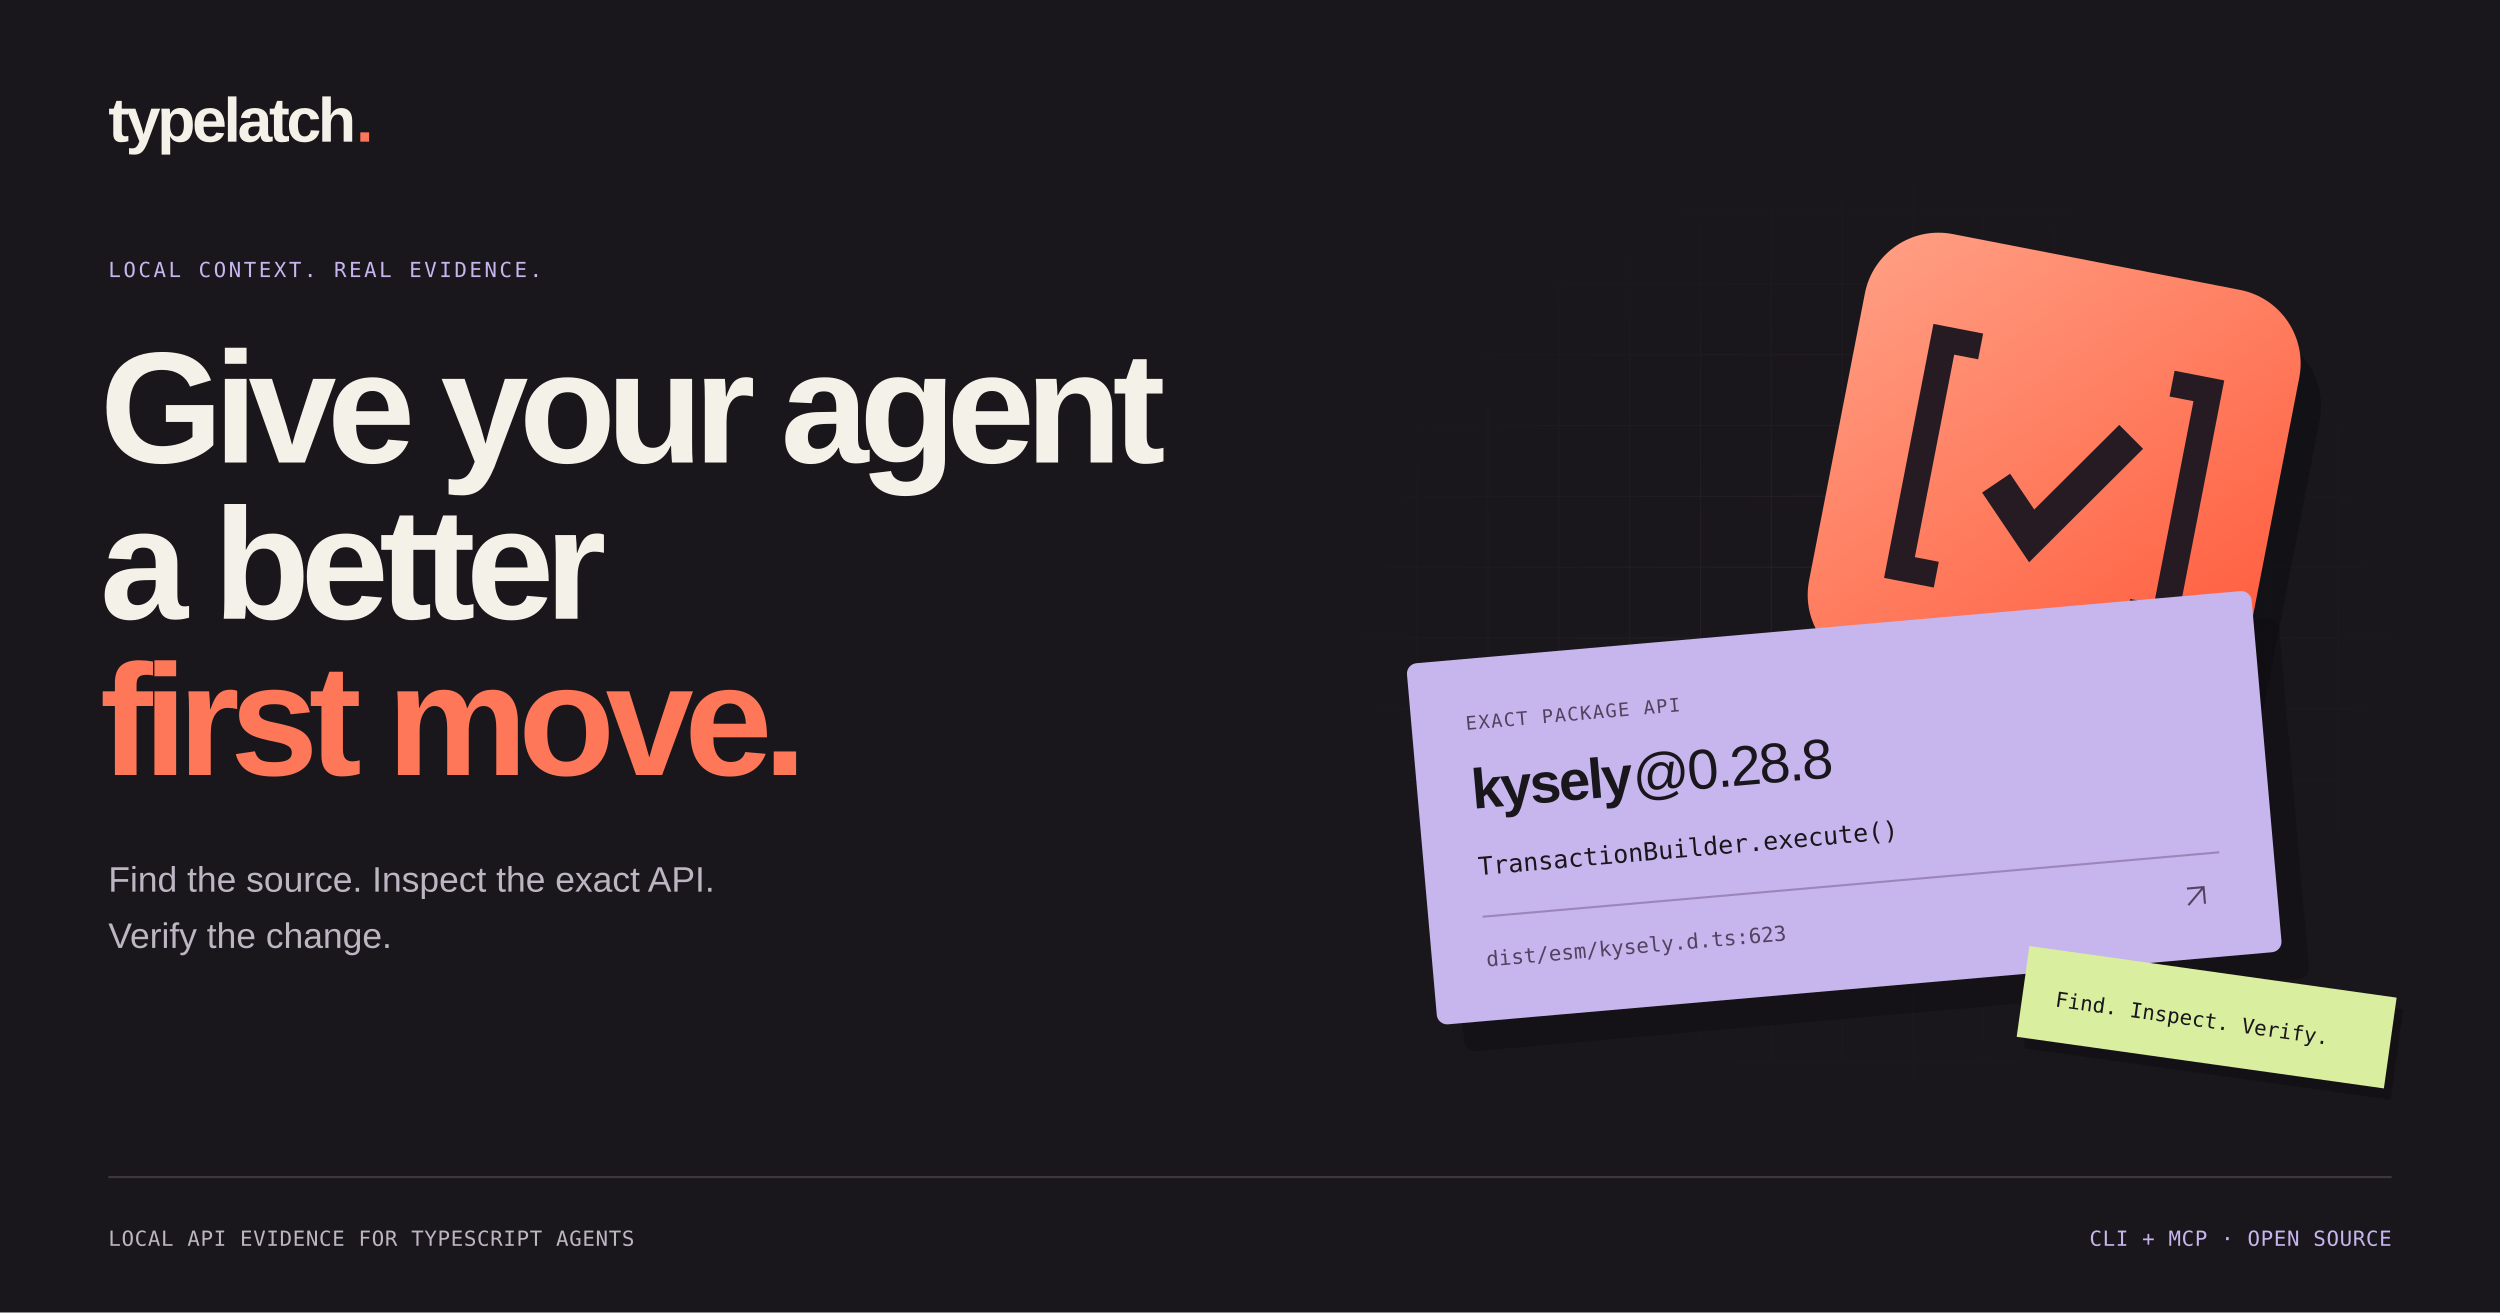
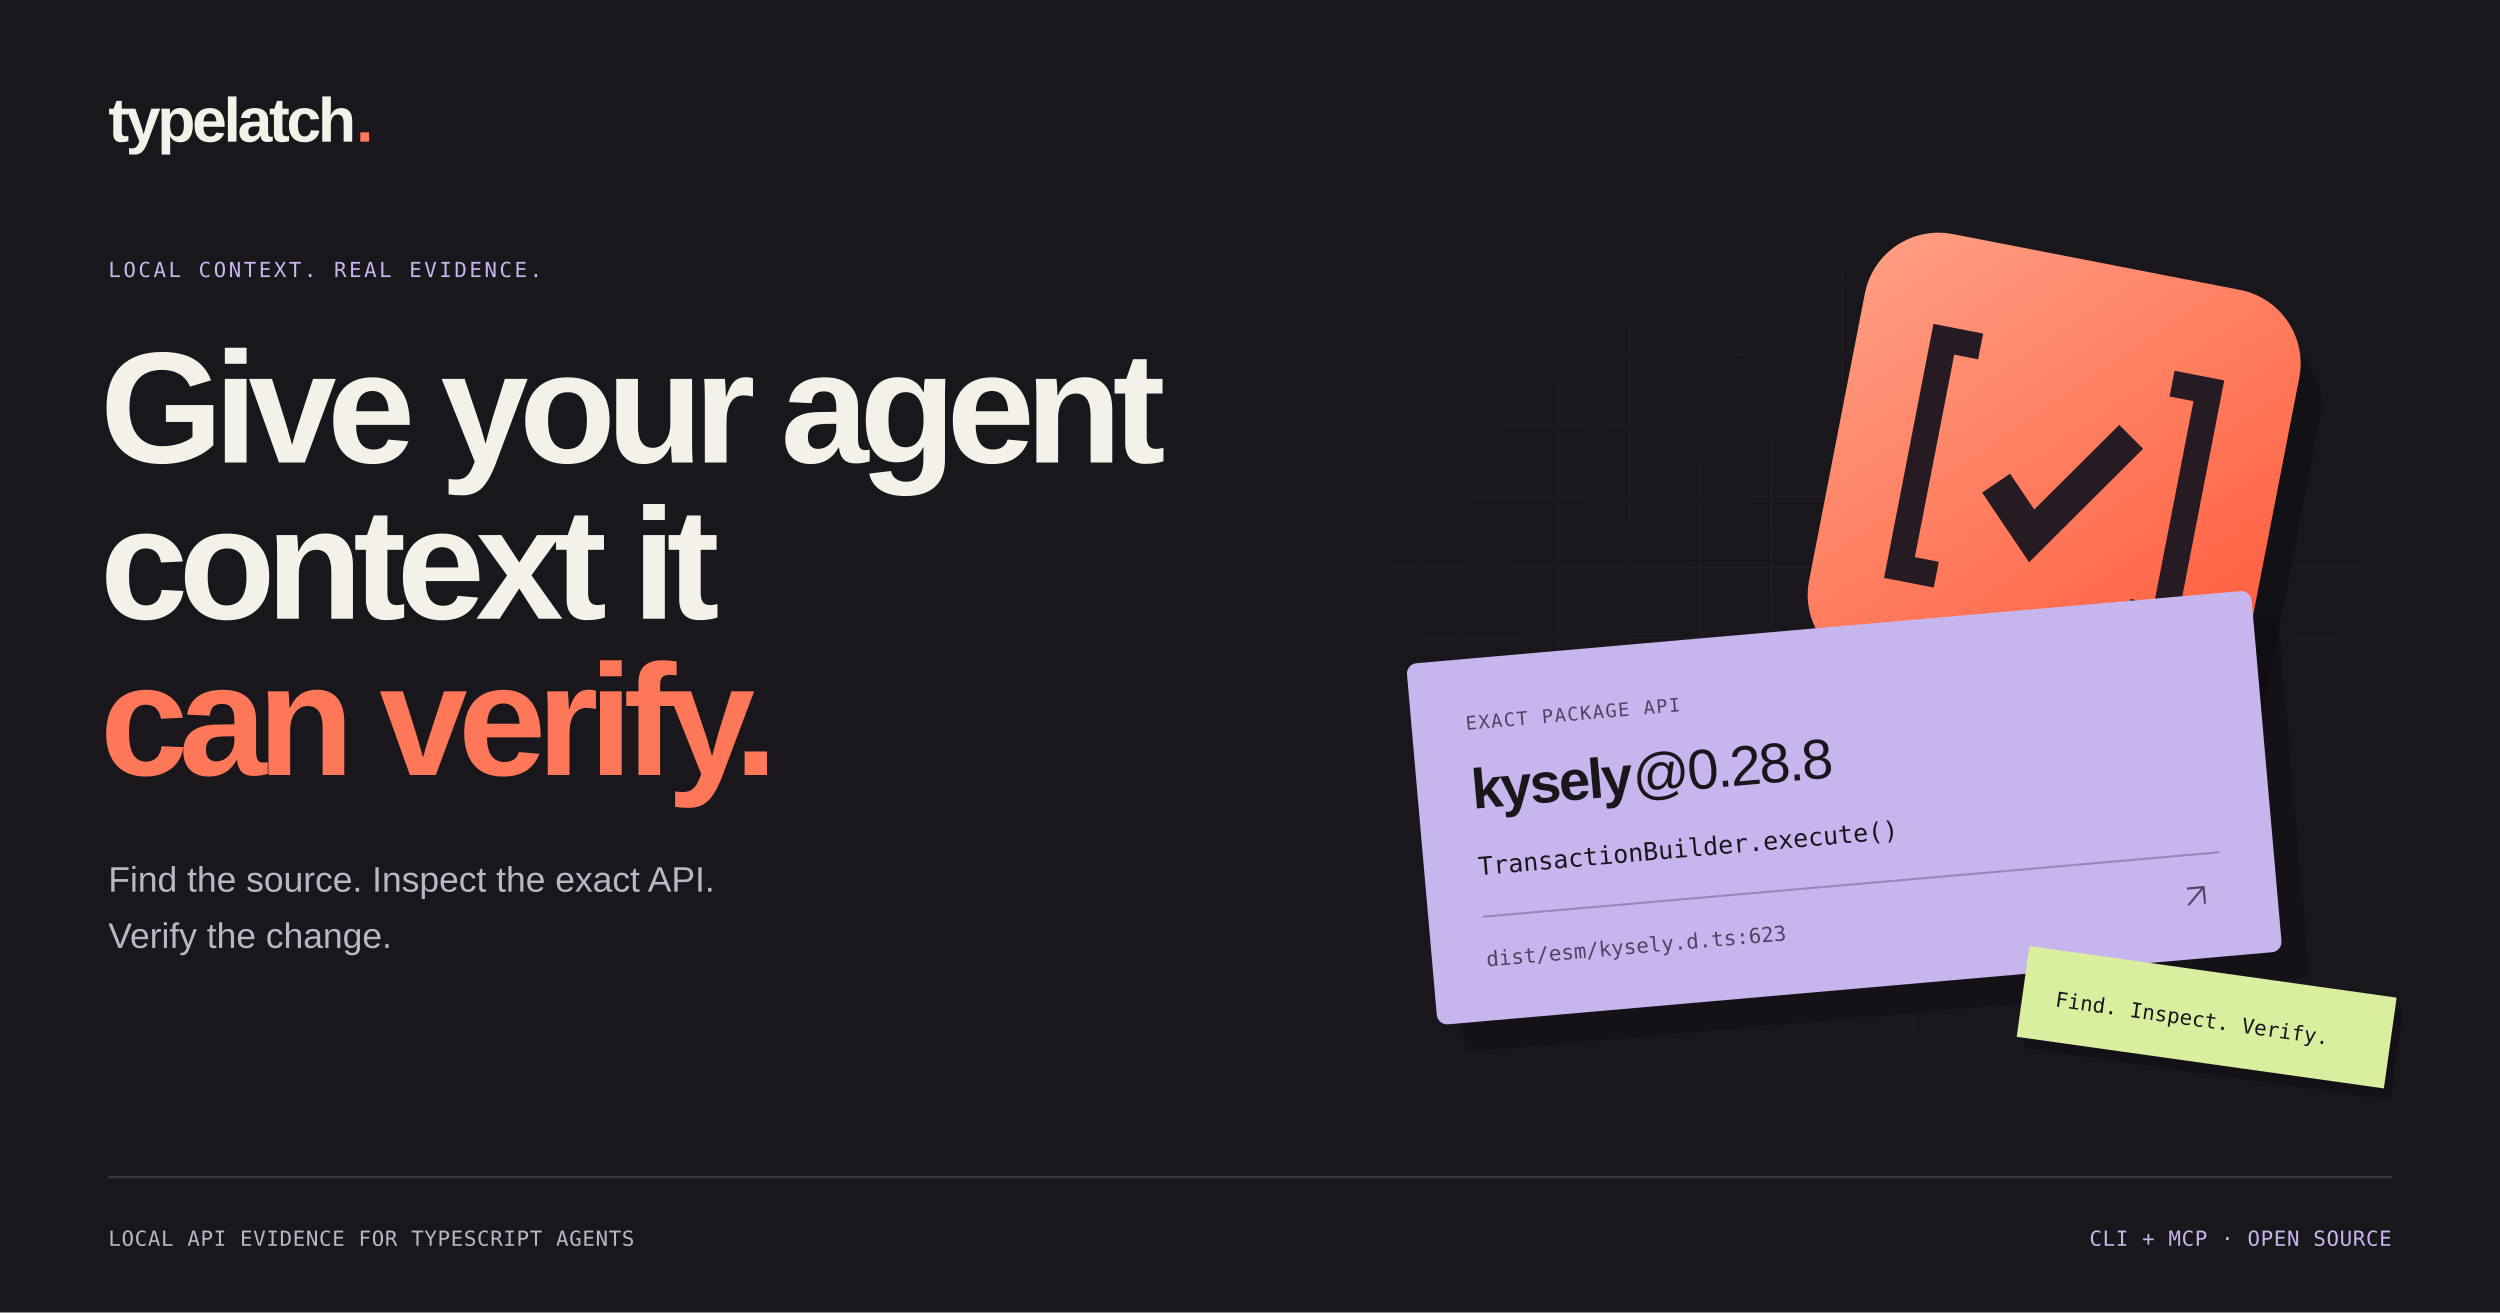
- <svg xmlns="http://www.w3.org/2000/svg" width="1200" height="630" viewBox="0 0 1200 630" role="img" aria-label="Typelatch. Give your agent a better first move. Find the source. Inspect the exact API. Verify the change.">
+ <svg xmlns="http://www.w3.org/2000/svg" width="1200" height="630" viewBox="0 0 1200 630" role="img" aria-label="Typelatch. Give your agent context it can verify. Find the source. Inspect the exact API. Verify the change.">
  <defs>
    <linearGradient id="latch" x1="0" y1="0" x2="1" y2="1">
      <stop stop-color="#ffa085" />
      <stop offset="1" stop-color="#ff5636" />
    </linearGradient>
    <pattern id="grid" width="34" height="34" patternUnits="userSpaceOnUse">
      <path d="M34 0H0V34" fill="none" stroke="#726078" stroke-opacity=".14" />
    </pattern>
    <radialGradient id="fade">
      <stop offset=".1" stop-color="white" />
      <stop offset="1" stop-color="black" />
    </radialGradient>
    <mask id="grid-fade">
      <rect x="640" y="75" width="520" height="455" fill="url(#fade)" />
    </mask>
  </defs>
  <rect width="1200" height="630" fill="#19171c" />
  <rect x="640" y="75" width="520" height="455" fill="url(#grid)" mask="url(#grid-fade)" />
  <g font-family="Arial, Helvetica, sans-serif">
    <text x="52" y="68" font-size="30" font-weight="700" letter-spacing="-1.6" fill="#f4f1e8">typelatch<tspan fill="#ff7759">.</tspan>
    </text>
    <text x="52" y="133" font-family="Andale Mono, monospace" font-size="10" letter-spacing="1.2" fill="#c7b5ed">LOCAL CONTEXT. REAL EVIDENCE.</text>
    <g font-size="76" font-weight="700" letter-spacing="-4.5" fill="#f4f1e8">
      <text x="48" y="222">Give your agent</text>
-       <text x="48" y="297">a better</text>
-       <text x="48" y="372" fill="#ff7759">first move.</text>
+       <text x="48" y="297">context it</text>
+       <text x="48" y="372" fill="#ff7759">can verify.</text>
    </g>
    <g font-size="17" fill="#bcb6c3">
      <text x="52" y="428">Find the source. Inspect the exact API.</text>
      <text x="52" y="455">Verify the change.</text>
    </g>
  </g>
  <g transform="translate(851 95) rotate(11 135 135) scale(.9)">
    <path d="M87 52h156a40 40 0 0 1 40 40v156a40 40 0 0 1-40 40H87a40 40 0 0 1-40-40V92a40 40 0 0 1 40-40Z" fill="#0d0c10" opacity=".55" />
    <path d="M72 32h156a40 40 0 0 1 40 40v156a40 40 0 0 1-40 40H72a40 40 0 0 1-40-40V72a40 40 0 0 1 40-40Z" fill="url(#latch)" />
    <path d="M98 88H78v124h20M202 88h20v124h-20" fill="none" stroke="#261a23" stroke-width="14" />
    <path d="M120 158l24 24 42-62" fill="none" stroke="#261a23" stroke-width="18" />
  </g>
  <g transform="translate(682 301) rotate(-5 200 90)">
    <rect x="12" y="14" width="407" height="174" rx="5" fill="#0d0c10" opacity=".45" />
    <rect width="407" height="174" rx="5" fill="#c7b5ed" />
    <text x="26" y="34" font-family="Andale Mono, monospace" font-size="9" letter-spacing=".7" fill="#51425f">EXACT PACKAGE API</text>
    <text x="26" y="72" font-family="Arial, Helvetica, sans-serif" font-size="27" font-weight="700" letter-spacing="-1" fill="#19171c">kysely<tspan font-weight="400">@0.28.8</tspan>
    </text>
    <text x="26" y="104" font-family="Andale Mono, monospace" font-size="12" fill="#19171c">TransactionBuilder.execute()</text>
    <path d="M26 124H381" stroke="#9b86b9" />
    <text x="26" y="148" font-family="Andale Mono, monospace" font-size="10" fill="#51425f">dist/esm/kysely.d.ts:623</text>
    <path d="M364 148l8-8m-8 0h8v8" fill="none" stroke="#51425f" />
  </g>
  <g transform="translate(970 465) rotate(8 80 24)">
    <rect x="4" y="5" width="178" height="44" fill="#0d0c10" opacity=".5" />
    <rect width="178" height="44" fill="#d9ee9e" />
    <text x="16" y="27" font-family="Andale Mono, monospace" font-size="10" fill="#19171c">Find. Inspect. Verify.</text>
  </g>
  <path d="M52 565H1148" stroke="#3c3742" />
  <g font-family="Andale Mono, monospace" font-size="10" letter-spacing=".3">
    <text x="52" y="598" fill="#bcb6c3">LOCAL API EVIDENCE FOR TYPESCRIPT AGENTS</text>
    <text x="1148" y="598" fill="#c7b5ed" text-anchor="end">CLI + MCP · OPEN SOURCE</text>
  </g>
</svg>
